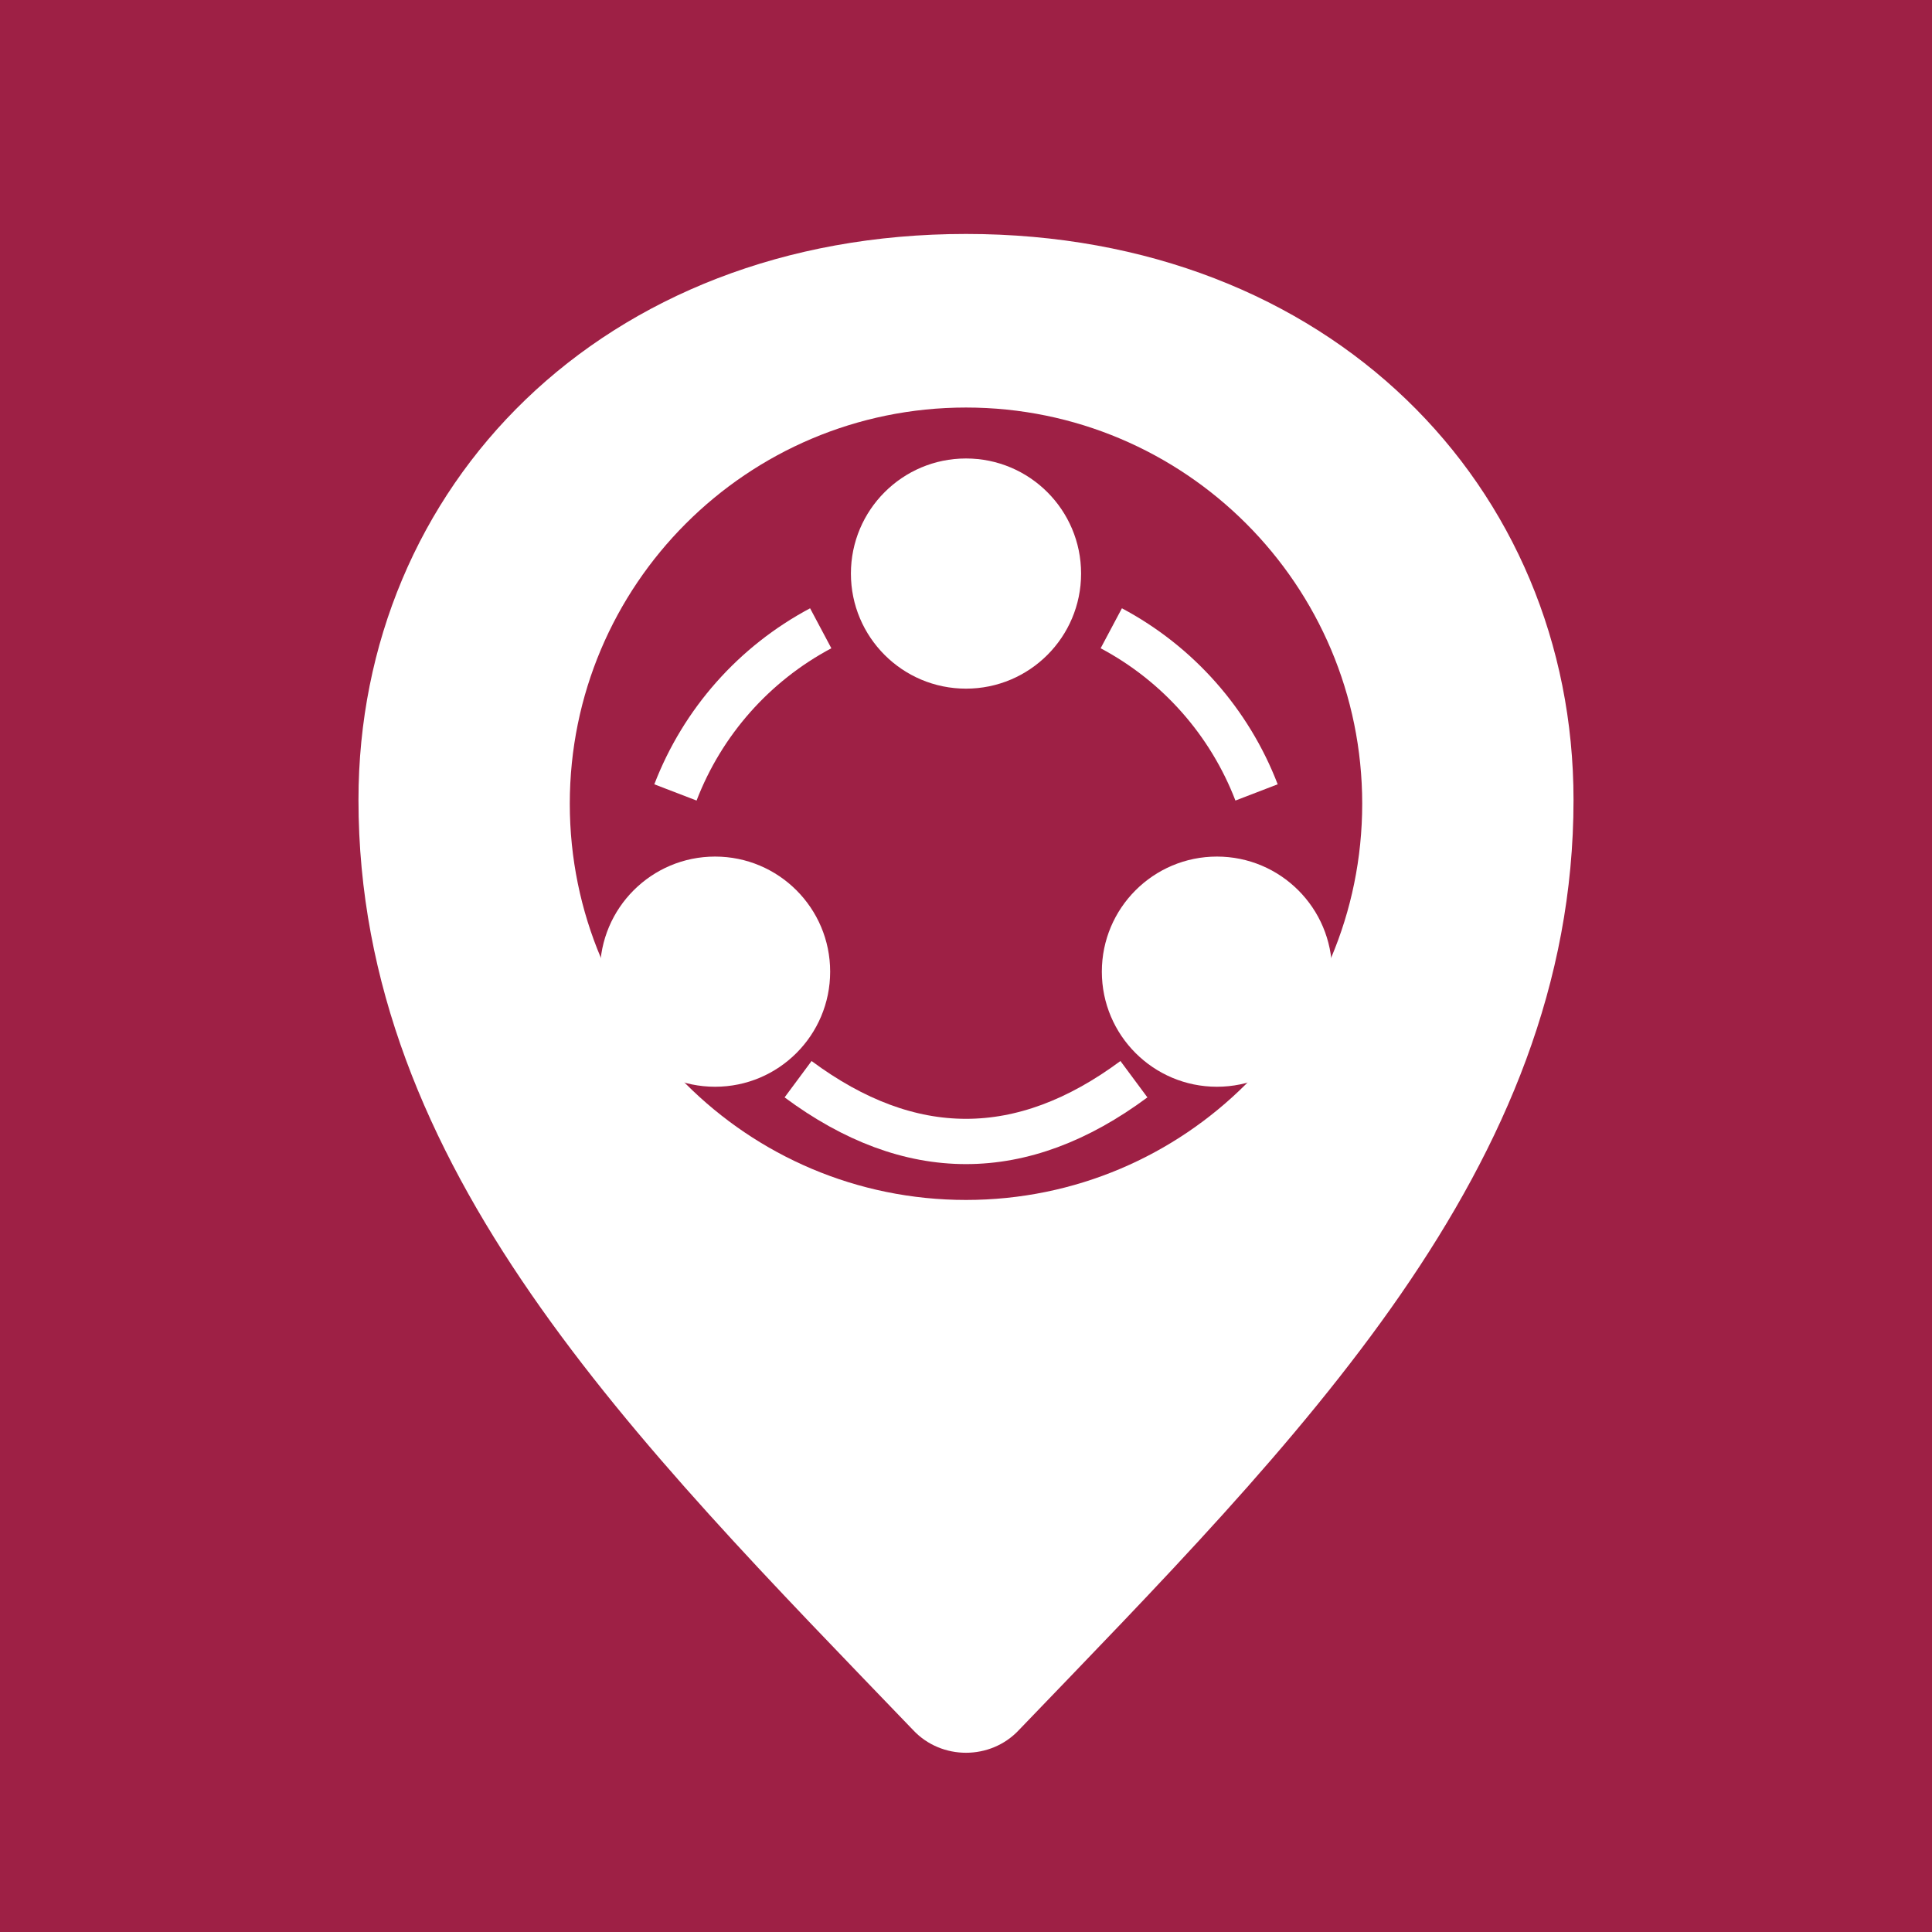
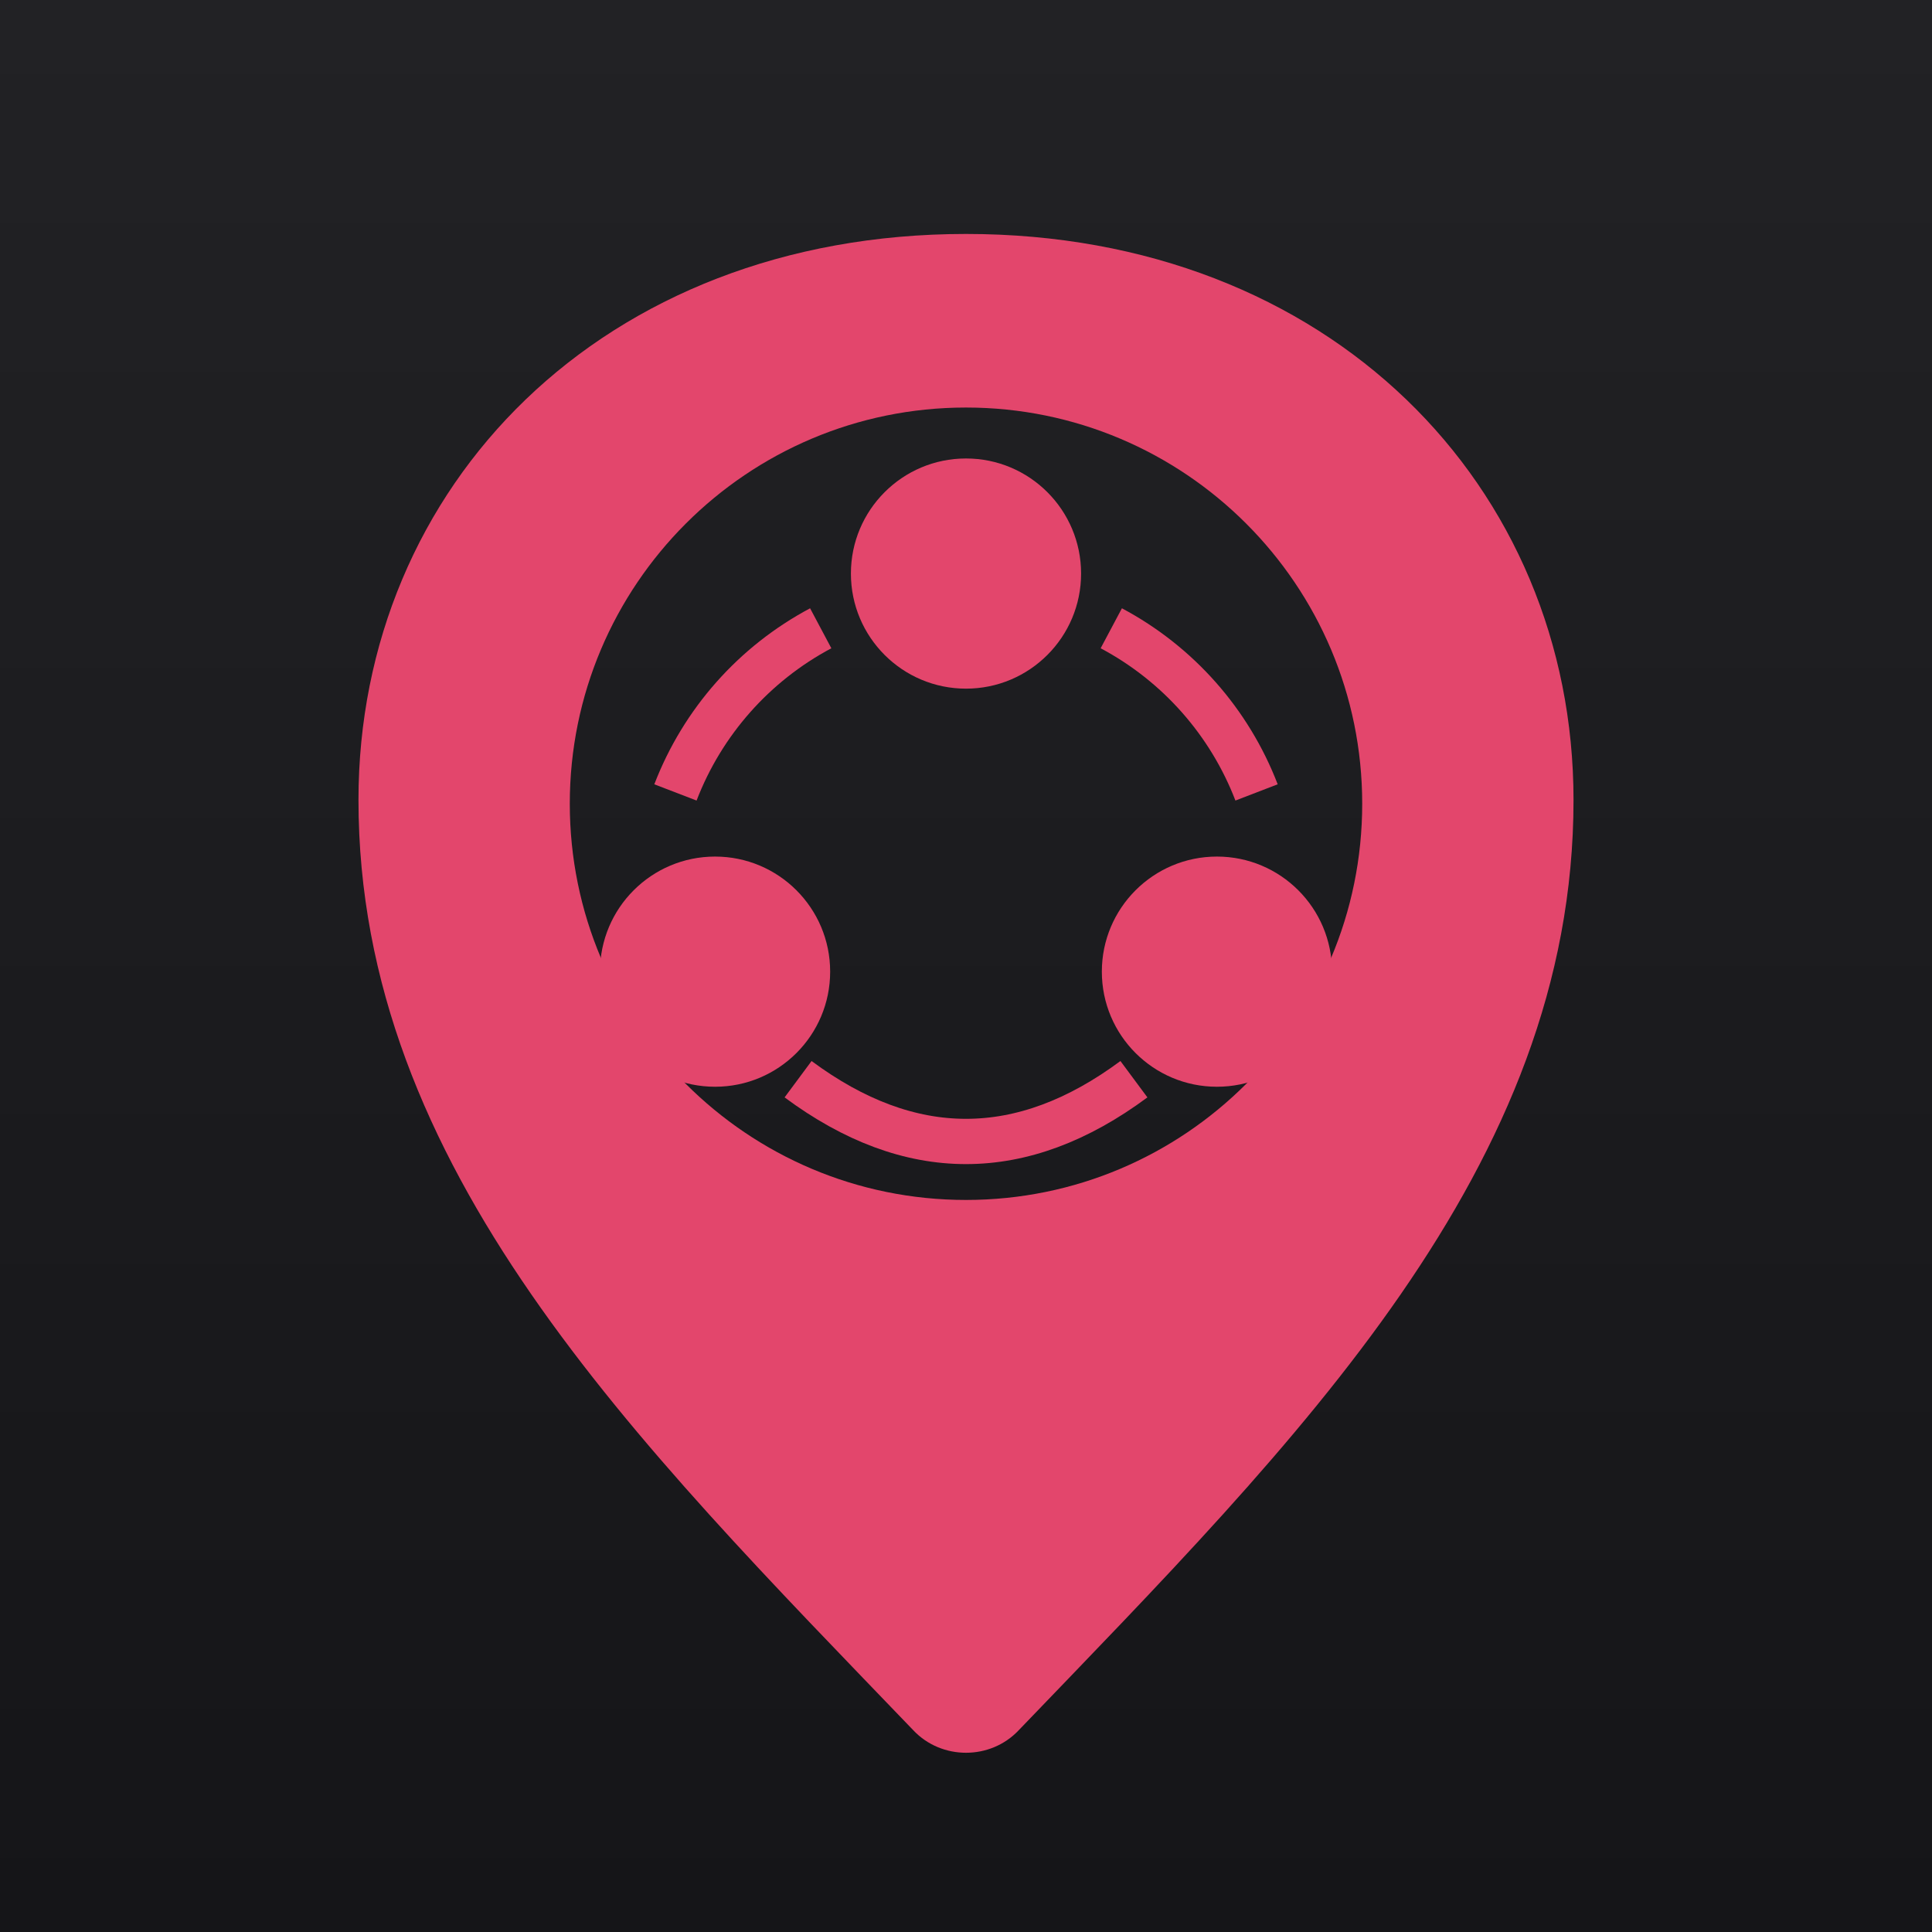
<svg xmlns="http://www.w3.org/2000/svg" width="1024" height="1024" viewBox="0 0 1024 1024">
  <defs>
    <mask id="clubup-mark" maskUnits="userSpaceOnUse" x="0" y="0" width="1024" height="1024">
      <rect width="1024" height="1024" fill="black" />
      <path fill="white" d="         M 512 124         C 319 124 190 258 190 424         C 190 619 336 763 484 917         C 499 933 525 933 540 917         C 688 763 834 619 834 424         C 834 258 705 124 512 124         Z" />
      <circle cx="512" cy="426" r="210" fill="black" />
      <circle cx="512" cy="304" r="61" fill="white" />
      <circle cx="379" cy="515" r="61" fill="white" />
      <circle cx="645" cy="515" r="61" fill="white" />
      <path d="M 358 420 A 166 166 0 0 1 435 333" fill="none" stroke="white" stroke-width="24" stroke-linecap="butt" />
      <path d="M 589 333 A 166 166 0 0 1 666 420" fill="none" stroke="white" stroke-width="24" stroke-linecap="butt" />
      <path d="M 423 572 Q 512 638 601 572" fill="none" stroke="white" stroke-width="24" stroke-linecap="butt" />
    </mask>
  </defs>
-   <rect width="1024" height="1024" fill="#9E2045" />
-   <rect width="1024" height="1024" fill="white" mask="url(#clubup-mark)" />
+   <defs>
+     <linearGradient id="clubup-ground" x1="0" y1="0" x2="0" y2="1024" gradientUnits="userSpaceOnUse">
+       <stop offset="0" stop-color="#222225" />
+       <stop offset="1" stop-color="#151518" />
+     </linearGradient>
+   </defs>
+   <rect width="1024" height="1024" fill="url(#clubup-ground)" />
+   <rect width="1024" height="1024" fill="#E3466C" mask="url(#clubup-mark)" />
</svg>
